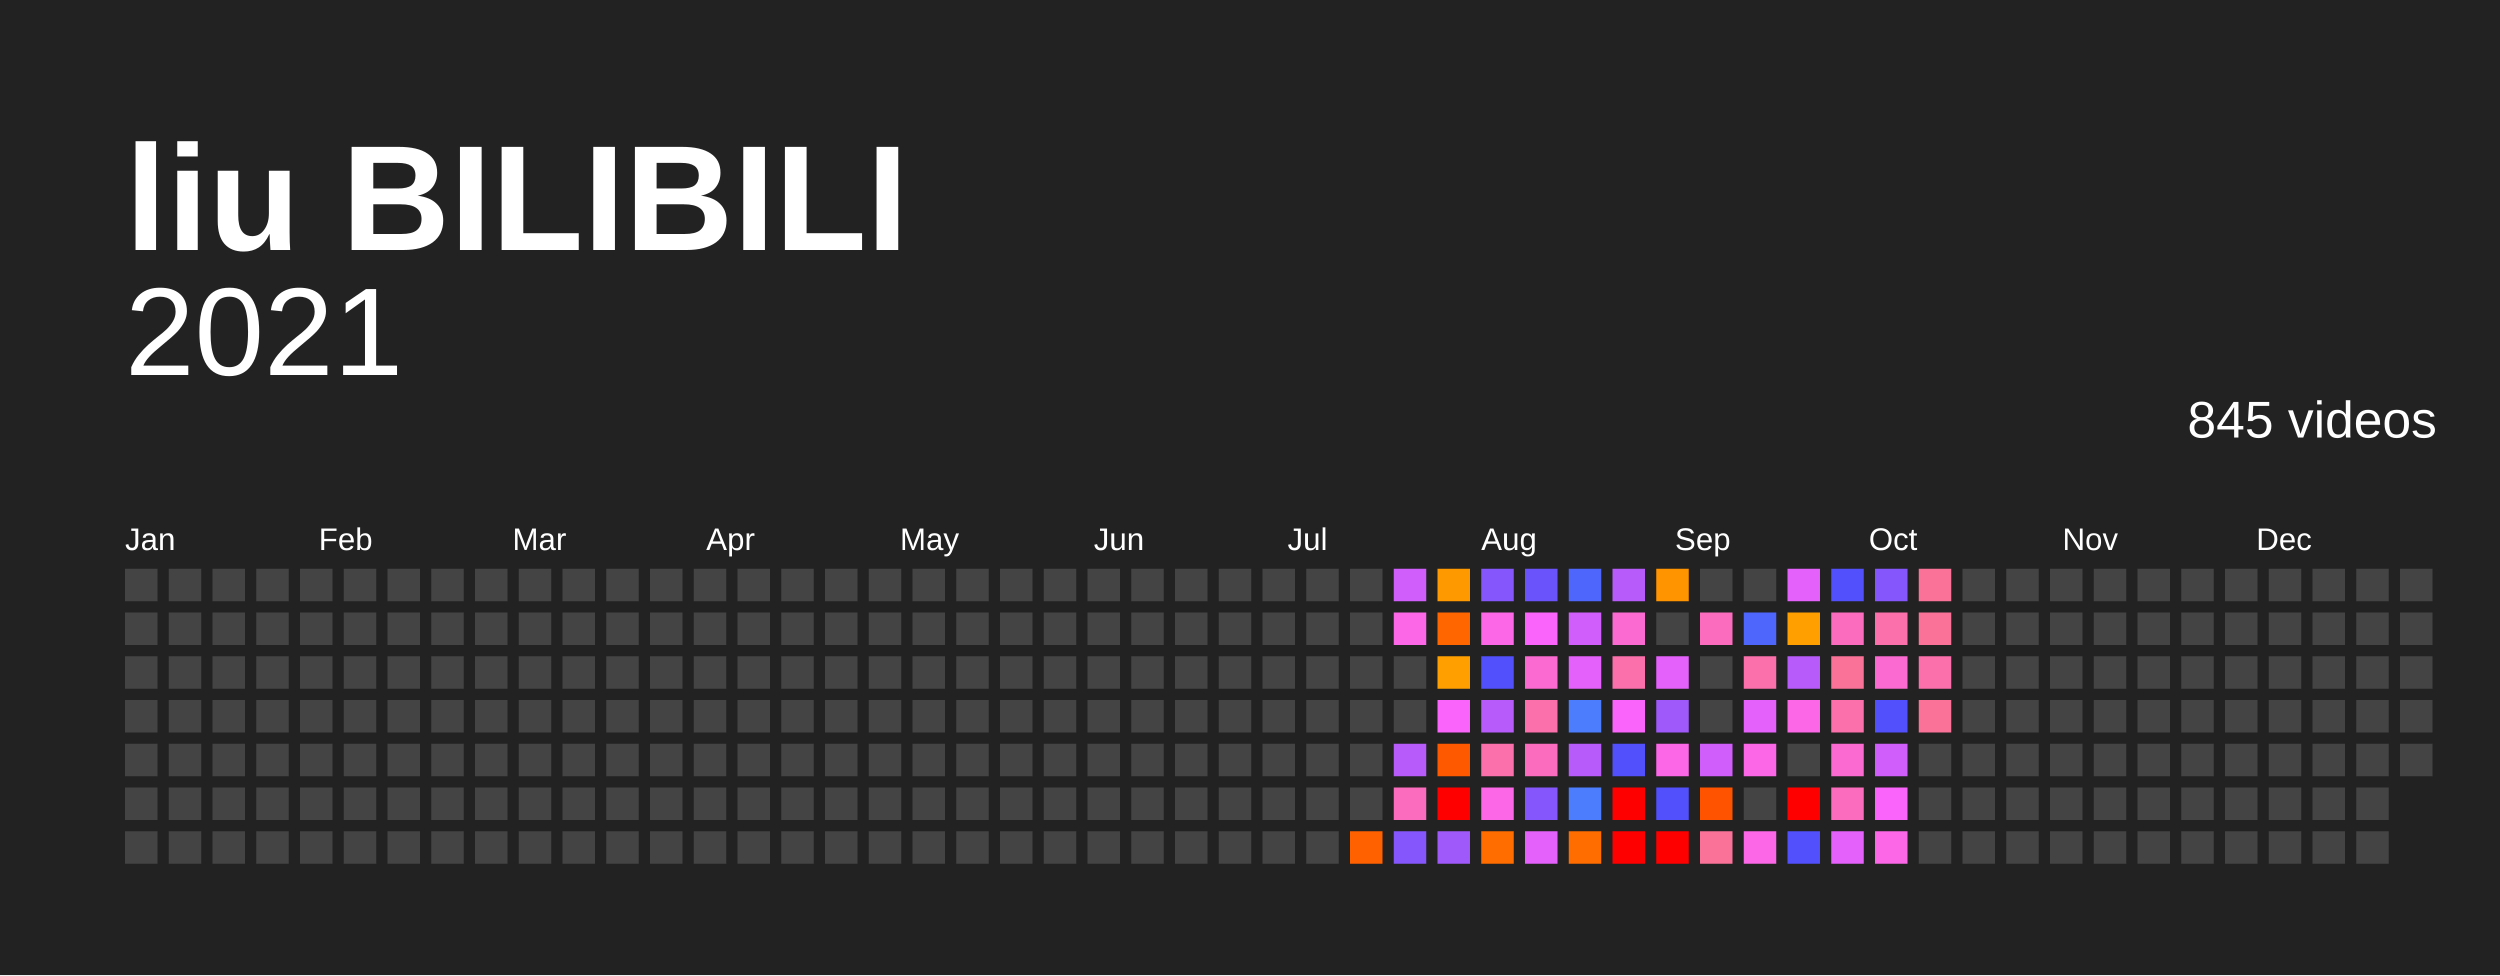
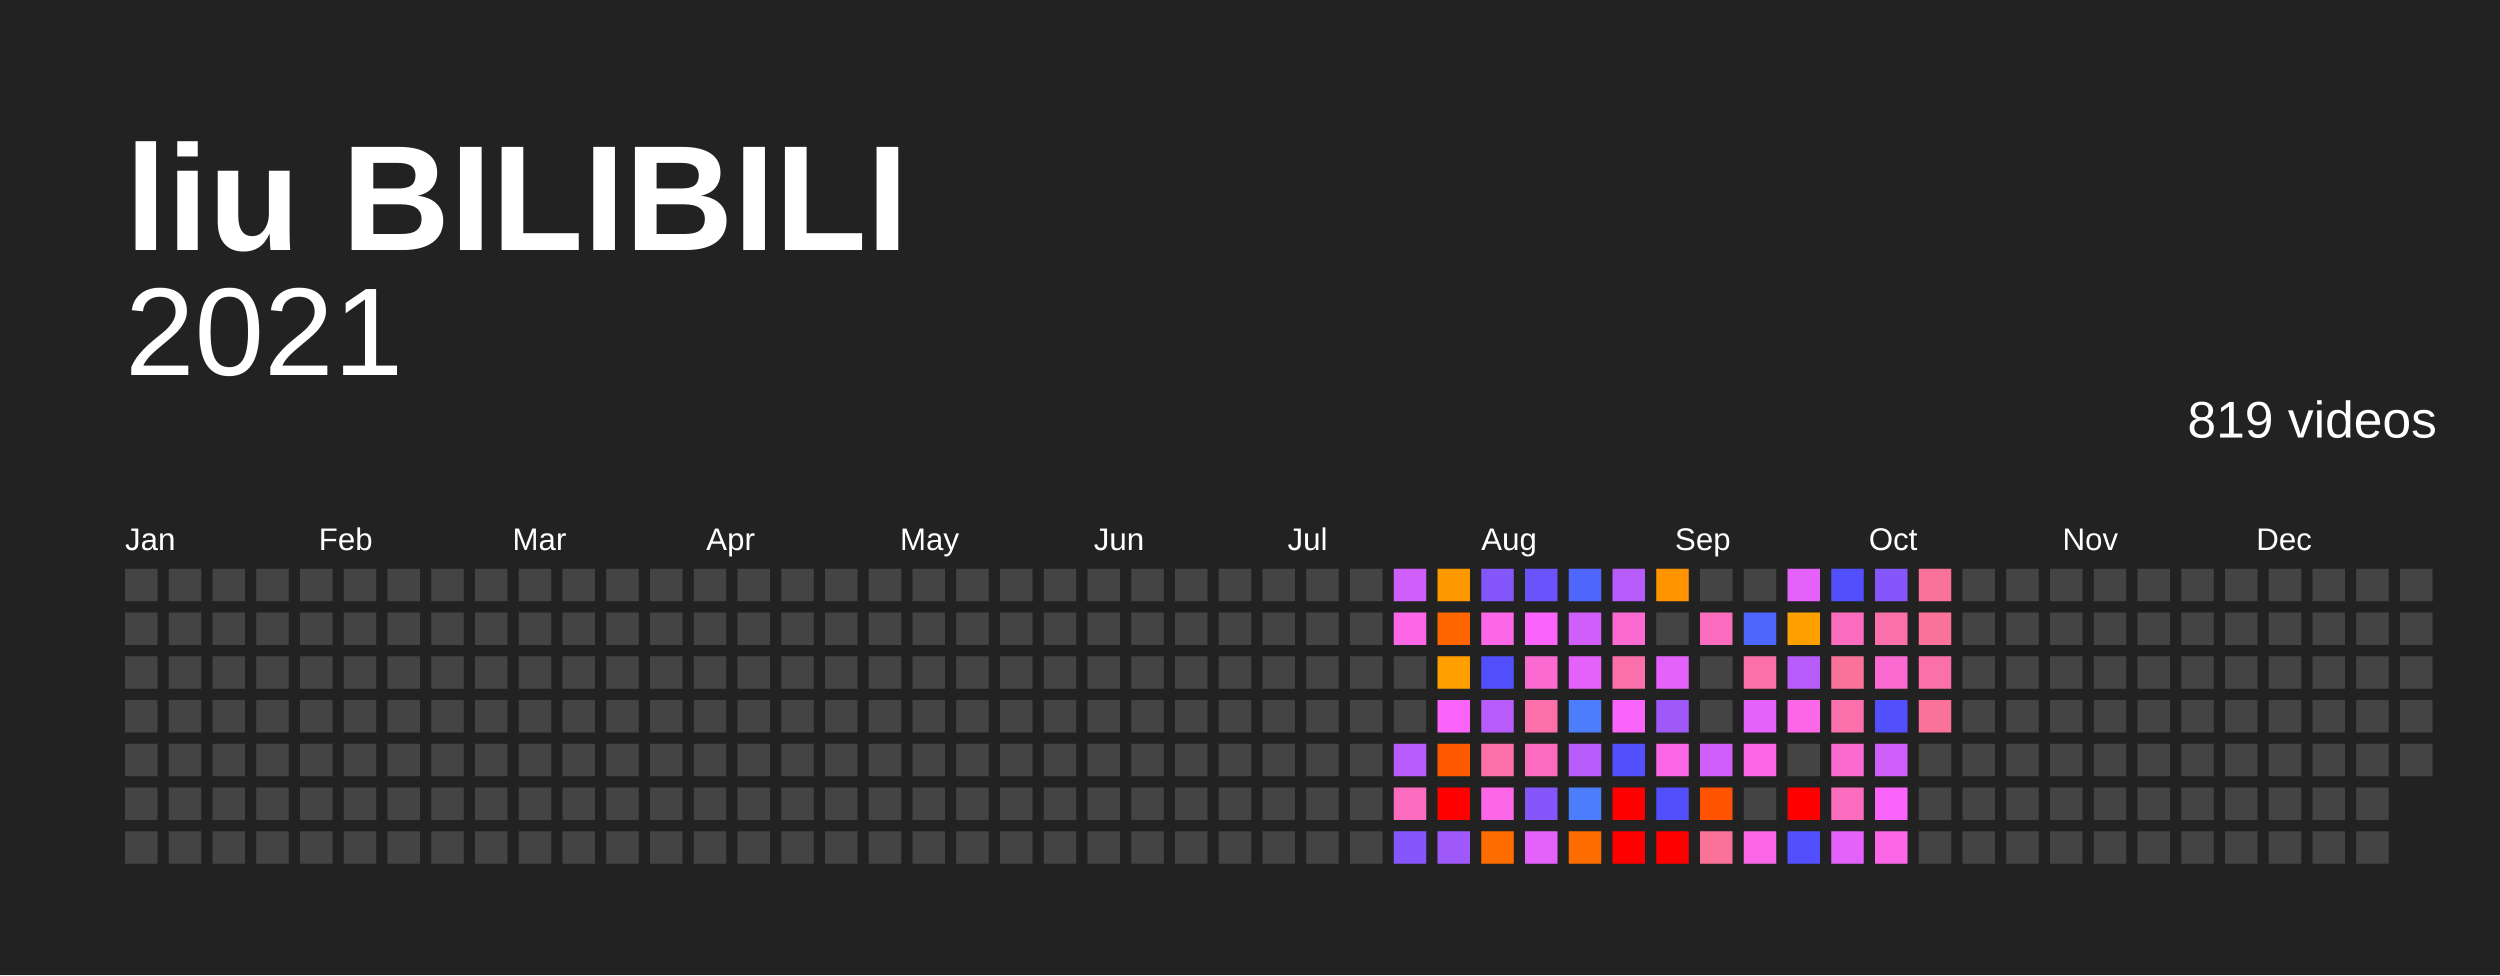
<svg xmlns="http://www.w3.org/2000/svg" baseProfile="full" height="78mm" version="1.1" viewBox="0,0,200,78" width="200mm">
  <defs />
  <rect fill="#222222" height="78" width="200" x="0" y="0" />
  <text fill="#FFFFFF" style="font-size:12px; font-family:Arial; font-weight:bold;" x="10" y="20">liu BILIBILI</text>
  <text alignment-baseline="hanging" fill="#FFFFFF" style="font-size:10.0px; font-family:Arial;" x="10" y="30">2021</text>
-   <text alignment-baseline="hanging" fill="#FFFFFF" style="font-size:4.125px; font-family:Arial;" x="175" y="35">845 videos</text>
+   <text alignment-baseline="hanging" fill="#FFFFFF" style="font-size:4.125px; font-family:Arial;" x="175" y="35">819 videos</text>
  <text fill="#FFFFFF" style="font-size:2.5px; font-family:Arial" x="10.0" y="44">Jan</text>
  <text fill="#FFFFFF" style="font-size:2.5px; font-family:Arial" x="25.5" y="44">Feb</text>
  <text fill="#FFFFFF" style="font-size:2.5px; font-family:Arial" x="41.0" y="44">Mar</text>
  <text fill="#FFFFFF" style="font-size:2.5px; font-family:Arial" x="56.5" y="44">Apr</text>
  <text fill="#FFFFFF" style="font-size:2.5px; font-family:Arial" x="72.0" y="44">May</text>
  <text fill="#FFFFFF" style="font-size:2.5px; font-family:Arial" x="87.5" y="44">Jun</text>
  <text fill="#FFFFFF" style="font-size:2.5px; font-family:Arial" x="103.0" y="44">Jul</text>
  <text fill="#FFFFFF" style="font-size:2.5px; font-family:Arial" x="118.5" y="44">Aug</text>
  <text fill="#FFFFFF" style="font-size:2.5px; font-family:Arial" x="134.0" y="44">Sep</text>
  <text fill="#FFFFFF" style="font-size:2.5px; font-family:Arial" x="149.5" y="44">Oct</text>
  <text fill="#FFFFFF" style="font-size:2.5px; font-family:Arial" x="165.0" y="44">Nov</text>
  <text fill="#FFFFFF" style="font-size:2.5px; font-family:Arial" x="180.5" y="44">Dec</text>
  <rect fill="#444444" height="2.6" width="2.6" x="10.0" y="45.5" />
  <rect fill="#444444" height="2.6" width="2.6" x="10.0" y="49.0" />
  <rect fill="#444444" height="2.6" width="2.6" x="10.0" y="52.5" />
  <rect fill="#444444" height="2.6" width="2.6" x="10.0" y="56.0" />
  <rect fill="#444444" height="2.6" width="2.6" x="10.0" y="59.5" />
  <rect fill="#444444" height="2.6" width="2.6" x="10.0" y="63.0" />
  <rect fill="#444444" height="2.6" width="2.6" x="10.0" y="66.5" />
  <rect fill="#444444" height="2.6" width="2.6" x="13.5" y="45.5" />
  <rect fill="#444444" height="2.6" width="2.6" x="13.5" y="49.0" />
  <rect fill="#444444" height="2.6" width="2.6" x="13.5" y="52.5" />
  <rect fill="#444444" height="2.6" width="2.6" x="13.5" y="56.0" />
  <rect fill="#444444" height="2.6" width="2.6" x="13.5" y="59.5" />
  <rect fill="#444444" height="2.6" width="2.6" x="13.5" y="63.0" />
  <rect fill="#444444" height="2.6" width="2.6" x="13.5" y="66.5" />
  <rect fill="#444444" height="2.6" width="2.6" x="17.0" y="45.5" />
  <rect fill="#444444" height="2.6" width="2.6" x="17.0" y="49.0" />
  <rect fill="#444444" height="2.6" width="2.6" x="17.0" y="52.5" />
  <rect fill="#444444" height="2.6" width="2.6" x="17.0" y="56.0" />
  <rect fill="#444444" height="2.6" width="2.6" x="17.0" y="59.5" />
  <rect fill="#444444" height="2.6" width="2.6" x="17.0" y="63.0" />
  <rect fill="#444444" height="2.6" width="2.6" x="17.0" y="66.5" />
  <rect fill="#444444" height="2.6" width="2.6" x="20.5" y="45.5" />
  <rect fill="#444444" height="2.6" width="2.6" x="20.5" y="49.0" />
  <rect fill="#444444" height="2.6" width="2.6" x="20.5" y="52.5" />
  <rect fill="#444444" height="2.6" width="2.6" x="20.5" y="56.0" />
  <rect fill="#444444" height="2.6" width="2.6" x="20.5" y="59.5" />
  <rect fill="#444444" height="2.6" width="2.6" x="20.5" y="63.0" />
  <rect fill="#444444" height="2.6" width="2.6" x="20.5" y="66.5" />
  <rect fill="#444444" height="2.6" width="2.6" x="24.0" y="45.5" />
  <rect fill="#444444" height="2.6" width="2.6" x="24.0" y="49.0" />
  <rect fill="#444444" height="2.6" width="2.6" x="24.0" y="52.5" />
  <rect fill="#444444" height="2.6" width="2.6" x="24.0" y="56.0" />
  <rect fill="#444444" height="2.6" width="2.6" x="24.0" y="59.5" />
  <rect fill="#444444" height="2.6" width="2.6" x="24.0" y="63.0" />
  <rect fill="#444444" height="2.6" width="2.6" x="24.0" y="66.5" />
  <rect fill="#444444" height="2.6" width="2.6" x="27.5" y="45.5" />
  <rect fill="#444444" height="2.6" width="2.6" x="27.5" y="49.0" />
  <rect fill="#444444" height="2.6" width="2.6" x="27.5" y="52.5" />
  <rect fill="#444444" height="2.6" width="2.6" x="27.5" y="56.0" />
  <rect fill="#444444" height="2.6" width="2.6" x="27.5" y="59.5" />
  <rect fill="#444444" height="2.6" width="2.6" x="27.5" y="63.0" />
  <rect fill="#444444" height="2.6" width="2.6" x="27.5" y="66.5" />
  <rect fill="#444444" height="2.6" width="2.6" x="31.0" y="45.5" />
  <rect fill="#444444" height="2.6" width="2.6" x="31.0" y="49.0" />
  <rect fill="#444444" height="2.6" width="2.6" x="31.0" y="52.5" />
  <rect fill="#444444" height="2.6" width="2.6" x="31.0" y="56.0" />
  <rect fill="#444444" height="2.6" width="2.6" x="31.0" y="59.5" />
  <rect fill="#444444" height="2.6" width="2.6" x="31.0" y="63.0" />
  <rect fill="#444444" height="2.6" width="2.6" x="31.0" y="66.5" />
  <rect fill="#444444" height="2.6" width="2.6" x="34.5" y="45.5" />
  <rect fill="#444444" height="2.6" width="2.6" x="34.5" y="49.0" />
  <rect fill="#444444" height="2.6" width="2.6" x="34.5" y="52.5" />
  <rect fill="#444444" height="2.6" width="2.6" x="34.5" y="56.0" />
  <rect fill="#444444" height="2.6" width="2.6" x="34.5" y="59.5" />
  <rect fill="#444444" height="2.6" width="2.6" x="34.5" y="63.0" />
  <rect fill="#444444" height="2.6" width="2.6" x="34.5" y="66.5" />
  <rect fill="#444444" height="2.6" width="2.6" x="38.0" y="45.5" />
  <rect fill="#444444" height="2.6" width="2.6" x="38.0" y="49.0" />
  <rect fill="#444444" height="2.6" width="2.6" x="38.0" y="52.5" />
  <rect fill="#444444" height="2.6" width="2.6" x="38.0" y="56.0" />
  <rect fill="#444444" height="2.6" width="2.6" x="38.0" y="59.5" />
  <rect fill="#444444" height="2.6" width="2.6" x="38.0" y="63.0" />
  <rect fill="#444444" height="2.6" width="2.6" x="38.0" y="66.5" />
  <rect fill="#444444" height="2.6" width="2.6" x="41.5" y="45.5" />
  <rect fill="#444444" height="2.6" width="2.6" x="41.5" y="49.0" />
  <rect fill="#444444" height="2.6" width="2.6" x="41.5" y="52.5" />
  <rect fill="#444444" height="2.6" width="2.6" x="41.5" y="56.0" />
  <rect fill="#444444" height="2.6" width="2.6" x="41.5" y="59.5" />
  <rect fill="#444444" height="2.6" width="2.6" x="41.5" y="63.0" />
  <rect fill="#444444" height="2.6" width="2.6" x="41.5" y="66.5" />
  <rect fill="#444444" height="2.6" width="2.6" x="45.0" y="45.5" />
  <rect fill="#444444" height="2.6" width="2.6" x="45.0" y="49.0" />
  <rect fill="#444444" height="2.6" width="2.6" x="45.0" y="52.5" />
  <rect fill="#444444" height="2.6" width="2.6" x="45.0" y="56.0" />
  <rect fill="#444444" height="2.6" width="2.6" x="45.0" y="59.5" />
  <rect fill="#444444" height="2.6" width="2.6" x="45.0" y="63.0" />
  <rect fill="#444444" height="2.6" width="2.6" x="45.0" y="66.5" />
  <rect fill="#444444" height="2.6" width="2.6" x="48.5" y="45.5" />
  <rect fill="#444444" height="2.6" width="2.6" x="48.5" y="49.0" />
  <rect fill="#444444" height="2.6" width="2.6" x="48.5" y="52.5" />
  <rect fill="#444444" height="2.6" width="2.6" x="48.5" y="56.0" />
  <rect fill="#444444" height="2.6" width="2.6" x="48.5" y="59.5" />
  <rect fill="#444444" height="2.6" width="2.6" x="48.5" y="63.0" />
  <rect fill="#444444" height="2.6" width="2.6" x="48.5" y="66.5" />
  <rect fill="#444444" height="2.6" width="2.6" x="52.0" y="45.5" />
  <rect fill="#444444" height="2.6" width="2.6" x="52.0" y="49.0" />
  <rect fill="#444444" height="2.6" width="2.6" x="52.0" y="52.5" />
  <rect fill="#444444" height="2.6" width="2.6" x="52.0" y="56.0" />
  <rect fill="#444444" height="2.6" width="2.6" x="52.0" y="59.5" />
  <rect fill="#444444" height="2.6" width="2.6" x="52.0" y="63.0" />
  <rect fill="#444444" height="2.6" width="2.6" x="52.0" y="66.5" />
  <rect fill="#444444" height="2.6" width="2.6" x="55.5" y="45.5" />
  <rect fill="#444444" height="2.6" width="2.6" x="55.5" y="49.0" />
  <rect fill="#444444" height="2.6" width="2.6" x="55.5" y="52.5" />
  <rect fill="#444444" height="2.6" width="2.6" x="55.5" y="56.0" />
  <rect fill="#444444" height="2.6" width="2.6" x="55.5" y="59.5" />
  <rect fill="#444444" height="2.6" width="2.6" x="55.5" y="63.0" />
  <rect fill="#444444" height="2.6" width="2.6" x="55.5" y="66.5" />
  <rect fill="#444444" height="2.6" width="2.6" x="59.0" y="45.5" />
  <rect fill="#444444" height="2.6" width="2.6" x="59.0" y="49.0" />
  <rect fill="#444444" height="2.6" width="2.6" x="59.0" y="52.5" />
  <rect fill="#444444" height="2.6" width="2.6" x="59.0" y="56.0" />
  <rect fill="#444444" height="2.6" width="2.6" x="59.0" y="59.5" />
  <rect fill="#444444" height="2.6" width="2.6" x="59.0" y="63.0" />
  <rect fill="#444444" height="2.6" width="2.6" x="59.0" y="66.5" />
  <rect fill="#444444" height="2.6" width="2.6" x="62.5" y="45.5" />
  <rect fill="#444444" height="2.6" width="2.6" x="62.5" y="49.0" />
  <rect fill="#444444" height="2.6" width="2.6" x="62.5" y="52.5" />
  <rect fill="#444444" height="2.6" width="2.6" x="62.5" y="56.0" />
  <rect fill="#444444" height="2.6" width="2.6" x="62.5" y="59.5" />
  <rect fill="#444444" height="2.6" width="2.6" x="62.5" y="63.0" />
  <rect fill="#444444" height="2.6" width="2.6" x="62.5" y="66.5" />
  <rect fill="#444444" height="2.6" width="2.6" x="66.0" y="45.5" />
  <rect fill="#444444" height="2.6" width="2.6" x="66.0" y="49.0" />
  <rect fill="#444444" height="2.6" width="2.6" x="66.0" y="52.5" />
  <rect fill="#444444" height="2.6" width="2.6" x="66.0" y="56.0" />
  <rect fill="#444444" height="2.6" width="2.6" x="66.0" y="59.5" />
  <rect fill="#444444" height="2.6" width="2.6" x="66.0" y="63.0" />
  <rect fill="#444444" height="2.6" width="2.6" x="66.0" y="66.5" />
  <rect fill="#444444" height="2.6" width="2.6" x="69.5" y="45.5" />
  <rect fill="#444444" height="2.6" width="2.6" x="69.5" y="49.0" />
  <rect fill="#444444" height="2.6" width="2.6" x="69.5" y="52.5" />
  <rect fill="#444444" height="2.6" width="2.6" x="69.5" y="56.0" />
  <rect fill="#444444" height="2.6" width="2.6" x="69.5" y="59.5" />
  <rect fill="#444444" height="2.6" width="2.6" x="69.5" y="63.0" />
  <rect fill="#444444" height="2.6" width="2.6" x="69.5" y="66.5" />
  <rect fill="#444444" height="2.6" width="2.6" x="73.0" y="45.5" />
  <rect fill="#444444" height="2.6" width="2.6" x="73.0" y="49.0" />
  <rect fill="#444444" height="2.6" width="2.6" x="73.0" y="52.5" />
  <rect fill="#444444" height="2.6" width="2.6" x="73.0" y="56.0" />
  <rect fill="#444444" height="2.6" width="2.6" x="73.0" y="59.5" />
  <rect fill="#444444" height="2.6" width="2.6" x="73.0" y="63.0" />
  <rect fill="#444444" height="2.6" width="2.6" x="73.0" y="66.5" />
  <rect fill="#444444" height="2.6" width="2.6" x="76.5" y="45.5" />
  <rect fill="#444444" height="2.6" width="2.6" x="76.5" y="49.0" />
  <rect fill="#444444" height="2.6" width="2.6" x="76.5" y="52.5" />
  <rect fill="#444444" height="2.6" width="2.6" x="76.5" y="56.0" />
  <rect fill="#444444" height="2.6" width="2.6" x="76.5" y="59.5" />
  <rect fill="#444444" height="2.6" width="2.6" x="76.5" y="63.0" />
  <rect fill="#444444" height="2.6" width="2.6" x="76.5" y="66.5" />
  <rect fill="#444444" height="2.6" width="2.6" x="80.0" y="45.5" />
  <rect fill="#444444" height="2.6" width="2.6" x="80.0" y="49.0" />
  <rect fill="#444444" height="2.6" width="2.6" x="80.0" y="52.5" />
  <rect fill="#444444" height="2.6" width="2.6" x="80.0" y="56.0" />
  <rect fill="#444444" height="2.6" width="2.6" x="80.0" y="59.5" />
  <rect fill="#444444" height="2.6" width="2.6" x="80.0" y="63.0" />
  <rect fill="#444444" height="2.6" width="2.6" x="80.0" y="66.5" />
  <rect fill="#444444" height="2.6" width="2.6" x="83.5" y="45.5" />
  <rect fill="#444444" height="2.6" width="2.6" x="83.5" y="49.0" />
  <rect fill="#444444" height="2.6" width="2.6" x="83.5" y="52.5" />
  <rect fill="#444444" height="2.6" width="2.6" x="83.5" y="56.0" />
  <rect fill="#444444" height="2.6" width="2.6" x="83.5" y="59.5" />
  <rect fill="#444444" height="2.6" width="2.6" x="83.5" y="63.0" />
  <rect fill="#444444" height="2.6" width="2.6" x="83.5" y="66.5" />
  <rect fill="#444444" height="2.6" width="2.6" x="87.0" y="45.5" />
  <rect fill="#444444" height="2.6" width="2.6" x="87.0" y="49.0" />
  <rect fill="#444444" height="2.6" width="2.6" x="87.0" y="52.5" />
  <rect fill="#444444" height="2.6" width="2.6" x="87.0" y="56.0" />
  <rect fill="#444444" height="2.6" width="2.6" x="87.0" y="59.5" />
  <rect fill="#444444" height="2.6" width="2.6" x="87.0" y="63.0" />
  <rect fill="#444444" height="2.6" width="2.6" x="87.0" y="66.5" />
  <rect fill="#444444" height="2.6" width="2.6" x="90.5" y="45.5" />
  <rect fill="#444444" height="2.6" width="2.6" x="90.5" y="49.0" />
  <rect fill="#444444" height="2.6" width="2.6" x="90.5" y="52.5" />
  <rect fill="#444444" height="2.6" width="2.6" x="90.5" y="56.0" />
  <rect fill="#444444" height="2.6" width="2.6" x="90.5" y="59.5" />
  <rect fill="#444444" height="2.6" width="2.6" x="90.5" y="63.0" />
  <rect fill="#444444" height="2.6" width="2.6" x="90.5" y="66.5" />
  <rect fill="#444444" height="2.6" width="2.6" x="94.0" y="45.5" />
  <rect fill="#444444" height="2.6" width="2.6" x="94.0" y="49.0" />
  <rect fill="#444444" height="2.6" width="2.6" x="94.0" y="52.5" />
  <rect fill="#444444" height="2.6" width="2.6" x="94.0" y="56.0" />
  <rect fill="#444444" height="2.6" width="2.6" x="94.0" y="59.5" />
  <rect fill="#444444" height="2.6" width="2.6" x="94.0" y="63.0" />
  <rect fill="#444444" height="2.6" width="2.6" x="94.0" y="66.5" />
  <rect fill="#444444" height="2.6" width="2.6" x="97.5" y="45.5" />
  <rect fill="#444444" height="2.6" width="2.6" x="97.5" y="49.0" />
  <rect fill="#444444" height="2.6" width="2.6" x="97.5" y="52.5" />
  <rect fill="#444444" height="2.6" width="2.6" x="97.5" y="56.0" />
  <rect fill="#444444" height="2.6" width="2.6" x="97.5" y="59.5" />
  <rect fill="#444444" height="2.6" width="2.6" x="97.5" y="63.0" />
  <rect fill="#444444" height="2.6" width="2.6" x="97.5" y="66.5" />
  <rect fill="#444444" height="2.6" width="2.6" x="101.0" y="45.5" />
  <rect fill="#444444" height="2.6" width="2.6" x="101.0" y="49.0" />
  <rect fill="#444444" height="2.6" width="2.6" x="101.0" y="52.5" />
  <rect fill="#444444" height="2.6" width="2.6" x="101.0" y="56.0" />
  <rect fill="#444444" height="2.6" width="2.6" x="101.0" y="59.5" />
  <rect fill="#444444" height="2.6" width="2.6" x="101.0" y="63.0" />
  <rect fill="#444444" height="2.6" width="2.6" x="101.0" y="66.5" />
  <rect fill="#444444" height="2.6" width="2.6" x="104.5" y="45.5" />
  <rect fill="#444444" height="2.6" width="2.6" x="104.5" y="49.0" />
  <rect fill="#444444" height="2.6" width="2.6" x="104.5" y="52.5" />
  <rect fill="#444444" height="2.6" width="2.6" x="104.5" y="56.0" />
  <rect fill="#444444" height="2.6" width="2.6" x="104.5" y="59.5" />
  <rect fill="#444444" height="2.6" width="2.6" x="104.5" y="63.0" />
  <rect fill="#444444" height="2.6" width="2.6" x="104.5" y="66.5" />
  <rect fill="#444444" height="2.6" width="2.6" x="108.0" y="45.5" />
  <rect fill="#444444" height="2.6" width="2.6" x="108.0" y="49.0" />
  <rect fill="#444444" height="2.6" width="2.6" x="108.0" y="52.5" />
  <rect fill="#444444" height="2.6" width="2.6" x="108.0" y="56.0" />
  <rect fill="#444444" height="2.6" width="2.6" x="108.0" y="59.5" />
  <rect fill="#444444" height="2.6" width="2.6" x="108.0" y="63.0" />
-   <rect fill="#ff6000" height="2.6" width="2.6" x="108.0" y="66.5" />
+   <rect fill="#444444" height="2.6" width="2.6" x="108.0" y="66.5" />
  <rect fill="#cf5efb" height="2.6" width="2.6" x="111.5" y="45.5" />
  <rect fill="#fb67e6" height="2.6" width="2.6" x="111.5" y="49.0" />
  <rect fill="#444444" height="2.6" width="2.6" x="111.5" y="52.5" />
  <rect fill="#444444" height="2.6" width="2.6" x="111.5" y="56.0" />
  <rect fill="#b75cfb" height="2.6" width="2.6" x="111.5" y="59.5" />
  <rect fill="#fb6cbe" height="2.6" width="2.6" x="111.5" y="63.0" />
  <rect fill="#8556fb" height="2.6" width="2.6" x="111.5" y="66.5" />
  <rect fill="#ff9900" height="2.6" width="2.6" x="115.0" y="45.5" />
  <rect fill="#ff6600" height="2.6" width="2.6" x="115.0" y="49.0" />
  <rect fill="#ff9f00" height="2.6" width="2.6" x="115.0" y="52.5" />
  <rect fill="#fb64fb" height="2.6" width="2.6" x="115.0" y="56.0" />
  <rect fill="#ff5900" height="2.6" width="2.6" x="115.0" y="59.5" />
  <rect fill="red" height="2.6" width="2.6" x="115.0" y="63.0" />
  <rect fill="#9f59fb" height="2.6" width="2.6" x="115.0" y="66.5" />
  <rect fill="#8556fb" height="2.6" width="2.6" x="118.5" y="45.5" />
  <rect fill="#fb67e6" height="2.6" width="2.6" x="118.5" y="49.0" />
  <rect fill="#5150fc" height="2.6" width="2.6" x="118.5" y="52.5" />
  <rect fill="#b75cfb" height="2.6" width="2.6" x="118.5" y="56.0" />
  <rect fill="#fb6fab" height="2.6" width="2.6" x="118.5" y="59.5" />
  <rect fill="#fb67e6" height="2.6" width="2.6" x="118.5" y="63.0" />
  <rect fill="#ff6c00" height="2.6" width="2.6" x="118.5" y="66.5" />
  <rect fill="#6b53fb" height="2.6" width="2.6" x="122.0" y="45.5" />
  <rect fill="#fb64fb" height="2.6" width="2.6" x="122.0" y="49.0" />
  <rect fill="#fb6ad1" height="2.6" width="2.6" x="122.0" y="52.5" />
  <rect fill="#fb6fab" height="2.6" width="2.6" x="122.0" y="56.0" />
  <rect fill="#fb6cbe" height="2.6" width="2.6" x="122.0" y="59.5" />
  <rect fill="#8556fb" height="2.6" width="2.6" x="122.0" y="63.0" />
  <rect fill="#e561fb" height="2.6" width="2.6" x="122.0" y="66.5" />
  <rect fill="#4e66fc" height="2.6" width="2.6" x="125.5" y="45.5" />
  <rect fill="#cf5efb" height="2.6" width="2.6" x="125.5" y="49.0" />
  <rect fill="#e561fb" height="2.6" width="2.6" x="125.5" y="52.5" />
  <rect fill="#4b7dfc" height="2.6" width="2.6" x="125.5" y="56.0" />
  <rect fill="#b75cfb" height="2.6" width="2.6" x="125.5" y="59.5" />
  <rect fill="#4b7dfc" height="2.6" width="2.6" x="125.5" y="63.0" />
  <rect fill="#ff6c00" height="2.6" width="2.6" x="125.5" y="66.5" />
  <rect fill="#b75cfb" height="2.6" width="2.6" x="129.0" y="45.5" />
  <rect fill="#fb6ad1" height="2.6" width="2.6" x="129.0" y="49.0" />
  <rect fill="#fb6fab" height="2.6" width="2.6" x="129.0" y="52.5" />
  <rect fill="#fb64fb" height="2.6" width="2.6" x="129.0" y="56.0" />
  <rect fill="#5150fc" height="2.6" width="2.6" x="129.0" y="59.5" />
  <rect fill="red" height="2.6" width="2.6" x="129.0" y="63.0" />
  <rect fill="red" height="2.6" width="2.6" x="129.0" y="66.5" />
  <rect fill="#ff9300" height="2.6" width="2.6" x="132.5" y="45.5" />
  <rect fill="#444444" height="2.6" width="2.6" x="132.5" y="49.0" />
  <rect fill="#e561fb" height="2.6" width="2.6" x="132.5" y="52.5" />
  <rect fill="#9f59fb" height="2.6" width="2.6" x="132.5" y="56.0" />
  <rect fill="#fb67e6" height="2.6" width="2.6" x="132.5" y="59.5" />
  <rect fill="#5150fc" height="2.6" width="2.6" x="132.5" y="63.0" />
  <rect fill="red" height="2.6" width="2.6" x="132.5" y="66.5" />
  <rect fill="#444444" height="2.6" width="2.6" x="136.0" y="45.5" />
  <rect fill="#fb6cbe" height="2.6" width="2.6" x="136.0" y="49.0" />
  <rect fill="#444444" height="2.6" width="2.6" x="136.0" y="52.5" />
  <rect fill="#444444" height="2.6" width="2.6" x="136.0" y="56.0" />
  <rect fill="#cf5efb" height="2.6" width="2.6" x="136.0" y="59.5" />
  <rect fill="#ff5300" height="2.6" width="2.6" x="136.0" y="63.0" />
  <rect fill="#fb7299" height="2.6" width="2.6" x="136.0" y="66.5" />
  <rect fill="#444444" height="2.6" width="2.6" x="139.5" y="45.5" />
  <rect fill="#4e66fc" height="2.6" width="2.6" x="139.5" y="49.0" />
  <rect fill="#fb6fab" height="2.6" width="2.6" x="139.5" y="52.5" />
  <rect fill="#e561fb" height="2.6" width="2.6" x="139.5" y="56.0" />
  <rect fill="#fb67e6" height="2.6" width="2.6" x="139.5" y="59.5" />
  <rect fill="#444444" height="2.6" width="2.6" x="139.5" y="63.0" />
  <rect fill="#fb67e6" height="2.6" width="2.6" x="139.5" y="66.5" />
  <rect fill="#e561fb" height="2.6" width="2.6" x="143.0" y="45.5" />
  <rect fill="#ff9f00" height="2.6" width="2.6" x="143.0" y="49.0" />
  <rect fill="#b75cfb" height="2.6" width="2.6" x="143.0" y="52.5" />
  <rect fill="#fb67e6" height="2.6" width="2.6" x="143.0" y="56.0" />
  <rect fill="#444444" height="2.6" width="2.6" x="143.0" y="59.5" />
  <rect fill="red" height="2.6" width="2.6" x="143.0" y="63.0" />
  <rect fill="#5150fc" height="2.6" width="2.6" x="143.0" y="66.5" />
  <rect fill="#5150fc" height="2.6" width="2.6" x="146.5" y="45.5" />
  <rect fill="#fb6cbe" height="2.6" width="2.6" x="146.5" y="49.0" />
  <rect fill="#fb7299" height="2.6" width="2.6" x="146.5" y="52.5" />
  <rect fill="#fb6fab" height="2.6" width="2.6" x="146.5" y="56.0" />
  <rect fill="#fb6ad1" height="2.6" width="2.6" x="146.5" y="59.5" />
  <rect fill="#fb6cbe" height="2.6" width="2.6" x="146.5" y="63.0" />
  <rect fill="#e561fb" height="2.6" width="2.6" x="146.5" y="66.5" />
  <rect fill="#8556fb" height="2.6" width="2.6" x="150.0" y="45.5" />
  <rect fill="#fb6fab" height="2.6" width="2.6" x="150.0" y="49.0" />
  <rect fill="#fb6ad1" height="2.6" width="2.6" x="150.0" y="52.5" />
  <rect fill="#5150fc" height="2.6" width="2.6" x="150.0" y="56.0" />
  <rect fill="#cf5efb" height="2.6" width="2.6" x="150.0" y="59.5" />
  <rect fill="#fb64fb" height="2.6" width="2.6" x="150.0" y="63.0" />
  <rect fill="#fb67e6" height="2.6" width="2.6" x="150.0" y="66.5" />
  <rect fill="#fb7299" height="2.6" width="2.6" x="153.5" y="45.5" />
  <rect fill="#fb7299" height="2.6" width="2.6" x="153.5" y="49.0" />
  <rect fill="#fb6fab" height="2.6" width="2.6" x="153.5" y="52.5" />
  <rect fill="#fb7299" height="2.6" width="2.6" x="153.5" y="56.0" />
  <rect fill="#444444" height="2.6" width="2.6" x="153.5" y="59.5" />
  <rect fill="#444444" height="2.6" width="2.6" x="153.5" y="63.0" />
  <rect fill="#444444" height="2.6" width="2.6" x="153.5" y="66.5" />
  <rect fill="#444444" height="2.6" width="2.6" x="157.0" y="45.5" />
  <rect fill="#444444" height="2.6" width="2.6" x="157.0" y="49.0" />
  <rect fill="#444444" height="2.6" width="2.6" x="157.0" y="52.5" />
  <rect fill="#444444" height="2.6" width="2.6" x="157.0" y="56.0" />
  <rect fill="#444444" height="2.6" width="2.6" x="157.0" y="59.5" />
  <rect fill="#444444" height="2.6" width="2.6" x="157.0" y="63.0" />
  <rect fill="#444444" height="2.6" width="2.6" x="157.0" y="66.5" />
  <rect fill="#444444" height="2.6" width="2.6" x="160.5" y="45.5" />
  <rect fill="#444444" height="2.6" width="2.6" x="160.5" y="49.0" />
  <rect fill="#444444" height="2.6" width="2.6" x="160.5" y="52.5" />
  <rect fill="#444444" height="2.6" width="2.6" x="160.5" y="56.0" />
  <rect fill="#444444" height="2.6" width="2.6" x="160.5" y="59.5" />
  <rect fill="#444444" height="2.6" width="2.6" x="160.5" y="63.0" />
  <rect fill="#444444" height="2.6" width="2.6" x="160.5" y="66.5" />
  <rect fill="#444444" height="2.6" width="2.6" x="164.0" y="45.5" />
  <rect fill="#444444" height="2.6" width="2.6" x="164.0" y="49.0" />
  <rect fill="#444444" height="2.6" width="2.6" x="164.0" y="52.5" />
  <rect fill="#444444" height="2.6" width="2.6" x="164.0" y="56.0" />
  <rect fill="#444444" height="2.6" width="2.6" x="164.0" y="59.5" />
  <rect fill="#444444" height="2.6" width="2.6" x="164.0" y="63.0" />
  <rect fill="#444444" height="2.6" width="2.6" x="164.0" y="66.5" />
  <rect fill="#444444" height="2.6" width="2.6" x="167.5" y="45.5" />
  <rect fill="#444444" height="2.6" width="2.6" x="167.5" y="49.0" />
  <rect fill="#444444" height="2.6" width="2.6" x="167.5" y="52.5" />
  <rect fill="#444444" height="2.6" width="2.6" x="167.5" y="56.0" />
  <rect fill="#444444" height="2.6" width="2.6" x="167.5" y="59.5" />
  <rect fill="#444444" height="2.6" width="2.6" x="167.5" y="63.0" />
  <rect fill="#444444" height="2.6" width="2.6" x="167.5" y="66.5" />
  <rect fill="#444444" height="2.6" width="2.6" x="171.0" y="45.5" />
  <rect fill="#444444" height="2.6" width="2.6" x="171.0" y="49.0" />
  <rect fill="#444444" height="2.6" width="2.6" x="171.0" y="52.5" />
  <rect fill="#444444" height="2.6" width="2.6" x="171.0" y="56.0" />
  <rect fill="#444444" height="2.6" width="2.6" x="171.0" y="59.5" />
  <rect fill="#444444" height="2.6" width="2.6" x="171.0" y="63.0" />
  <rect fill="#444444" height="2.6" width="2.6" x="171.0" y="66.5" />
  <rect fill="#444444" height="2.6" width="2.6" x="174.5" y="45.5" />
  <rect fill="#444444" height="2.6" width="2.6" x="174.5" y="49.0" />
  <rect fill="#444444" height="2.6" width="2.6" x="174.5" y="52.5" />
  <rect fill="#444444" height="2.6" width="2.6" x="174.5" y="56.0" />
  <rect fill="#444444" height="2.6" width="2.6" x="174.5" y="59.5" />
  <rect fill="#444444" height="2.6" width="2.6" x="174.5" y="63.0" />
  <rect fill="#444444" height="2.6" width="2.6" x="174.5" y="66.5" />
  <rect fill="#444444" height="2.6" width="2.6" x="178.0" y="45.5" />
  <rect fill="#444444" height="2.6" width="2.6" x="178.0" y="49.0" />
  <rect fill="#444444" height="2.6" width="2.6" x="178.0" y="52.5" />
  <rect fill="#444444" height="2.6" width="2.6" x="178.0" y="56.0" />
  <rect fill="#444444" height="2.6" width="2.6" x="178.0" y="59.5" />
  <rect fill="#444444" height="2.6" width="2.6" x="178.0" y="63.0" />
  <rect fill="#444444" height="2.6" width="2.6" x="178.0" y="66.5" />
  <rect fill="#444444" height="2.6" width="2.6" x="181.5" y="45.5" />
  <rect fill="#444444" height="2.6" width="2.6" x="181.5" y="49.0" />
  <rect fill="#444444" height="2.6" width="2.6" x="181.5" y="52.5" />
  <rect fill="#444444" height="2.6" width="2.6" x="181.5" y="56.0" />
  <rect fill="#444444" height="2.6" width="2.6" x="181.5" y="59.5" />
  <rect fill="#444444" height="2.6" width="2.6" x="181.5" y="63.0" />
  <rect fill="#444444" height="2.6" width="2.6" x="181.5" y="66.5" />
  <rect fill="#444444" height="2.6" width="2.6" x="185.0" y="45.5" />
  <rect fill="#444444" height="2.6" width="2.6" x="185.0" y="49.0" />
  <rect fill="#444444" height="2.6" width="2.6" x="185.0" y="52.5" />
  <rect fill="#444444" height="2.6" width="2.6" x="185.0" y="56.0" />
  <rect fill="#444444" height="2.6" width="2.6" x="185.0" y="59.5" />
  <rect fill="#444444" height="2.6" width="2.6" x="185.0" y="63.0" />
  <rect fill="#444444" height="2.6" width="2.6" x="185.0" y="66.5" />
  <rect fill="#444444" height="2.6" width="2.6" x="188.5" y="45.5" />
  <rect fill="#444444" height="2.6" width="2.6" x="188.5" y="49.0" />
  <rect fill="#444444" height="2.6" width="2.6" x="188.5" y="52.5" />
  <rect fill="#444444" height="2.6" width="2.6" x="188.5" y="56.0" />
  <rect fill="#444444" height="2.6" width="2.6" x="188.5" y="59.5" />
  <rect fill="#444444" height="2.6" width="2.6" x="188.5" y="63.0" />
  <rect fill="#444444" height="2.6" width="2.6" x="188.5" y="66.5" />
  <rect fill="#444444" height="2.6" width="2.6" x="192.0" y="45.5" />
  <rect fill="#444444" height="2.6" width="2.6" x="192.0" y="49.0" />
  <rect fill="#444444" height="2.6" width="2.6" x="192.0" y="52.5" />
  <rect fill="#444444" height="2.6" width="2.6" x="192.0" y="56.0" />
  <rect fill="#444444" height="2.6" width="2.6" x="192.0" y="59.5" />
</svg>
